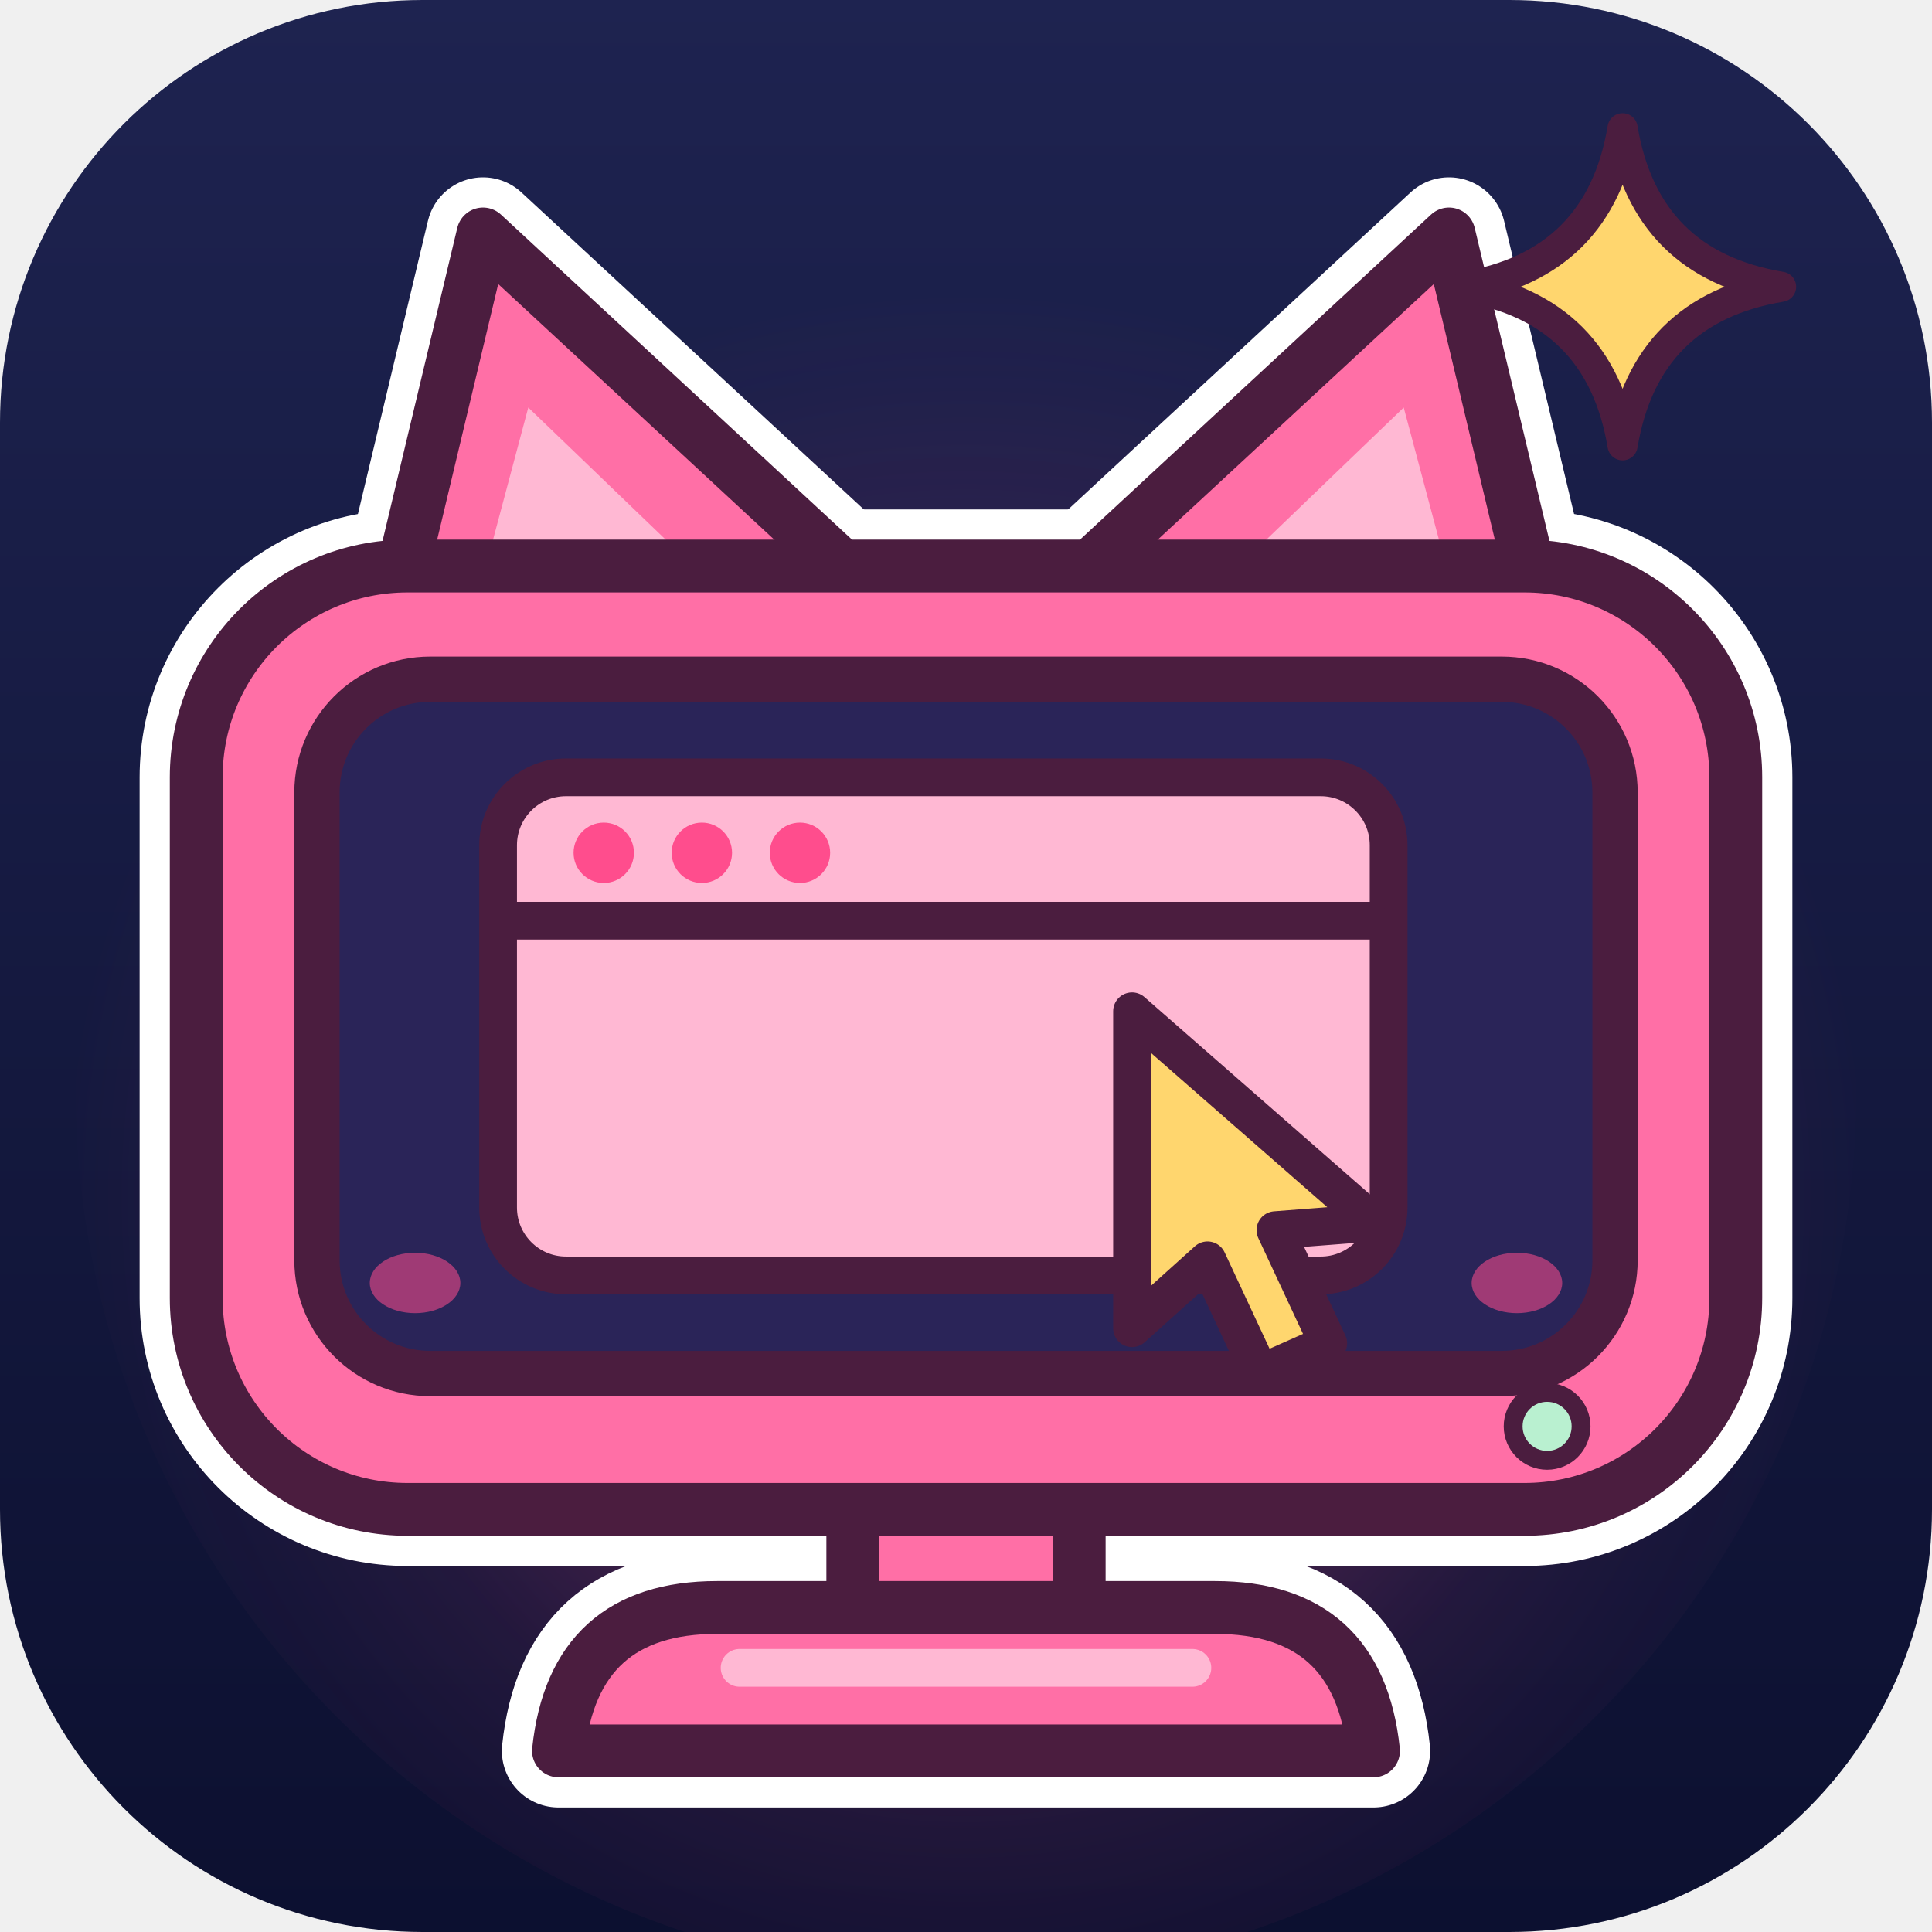
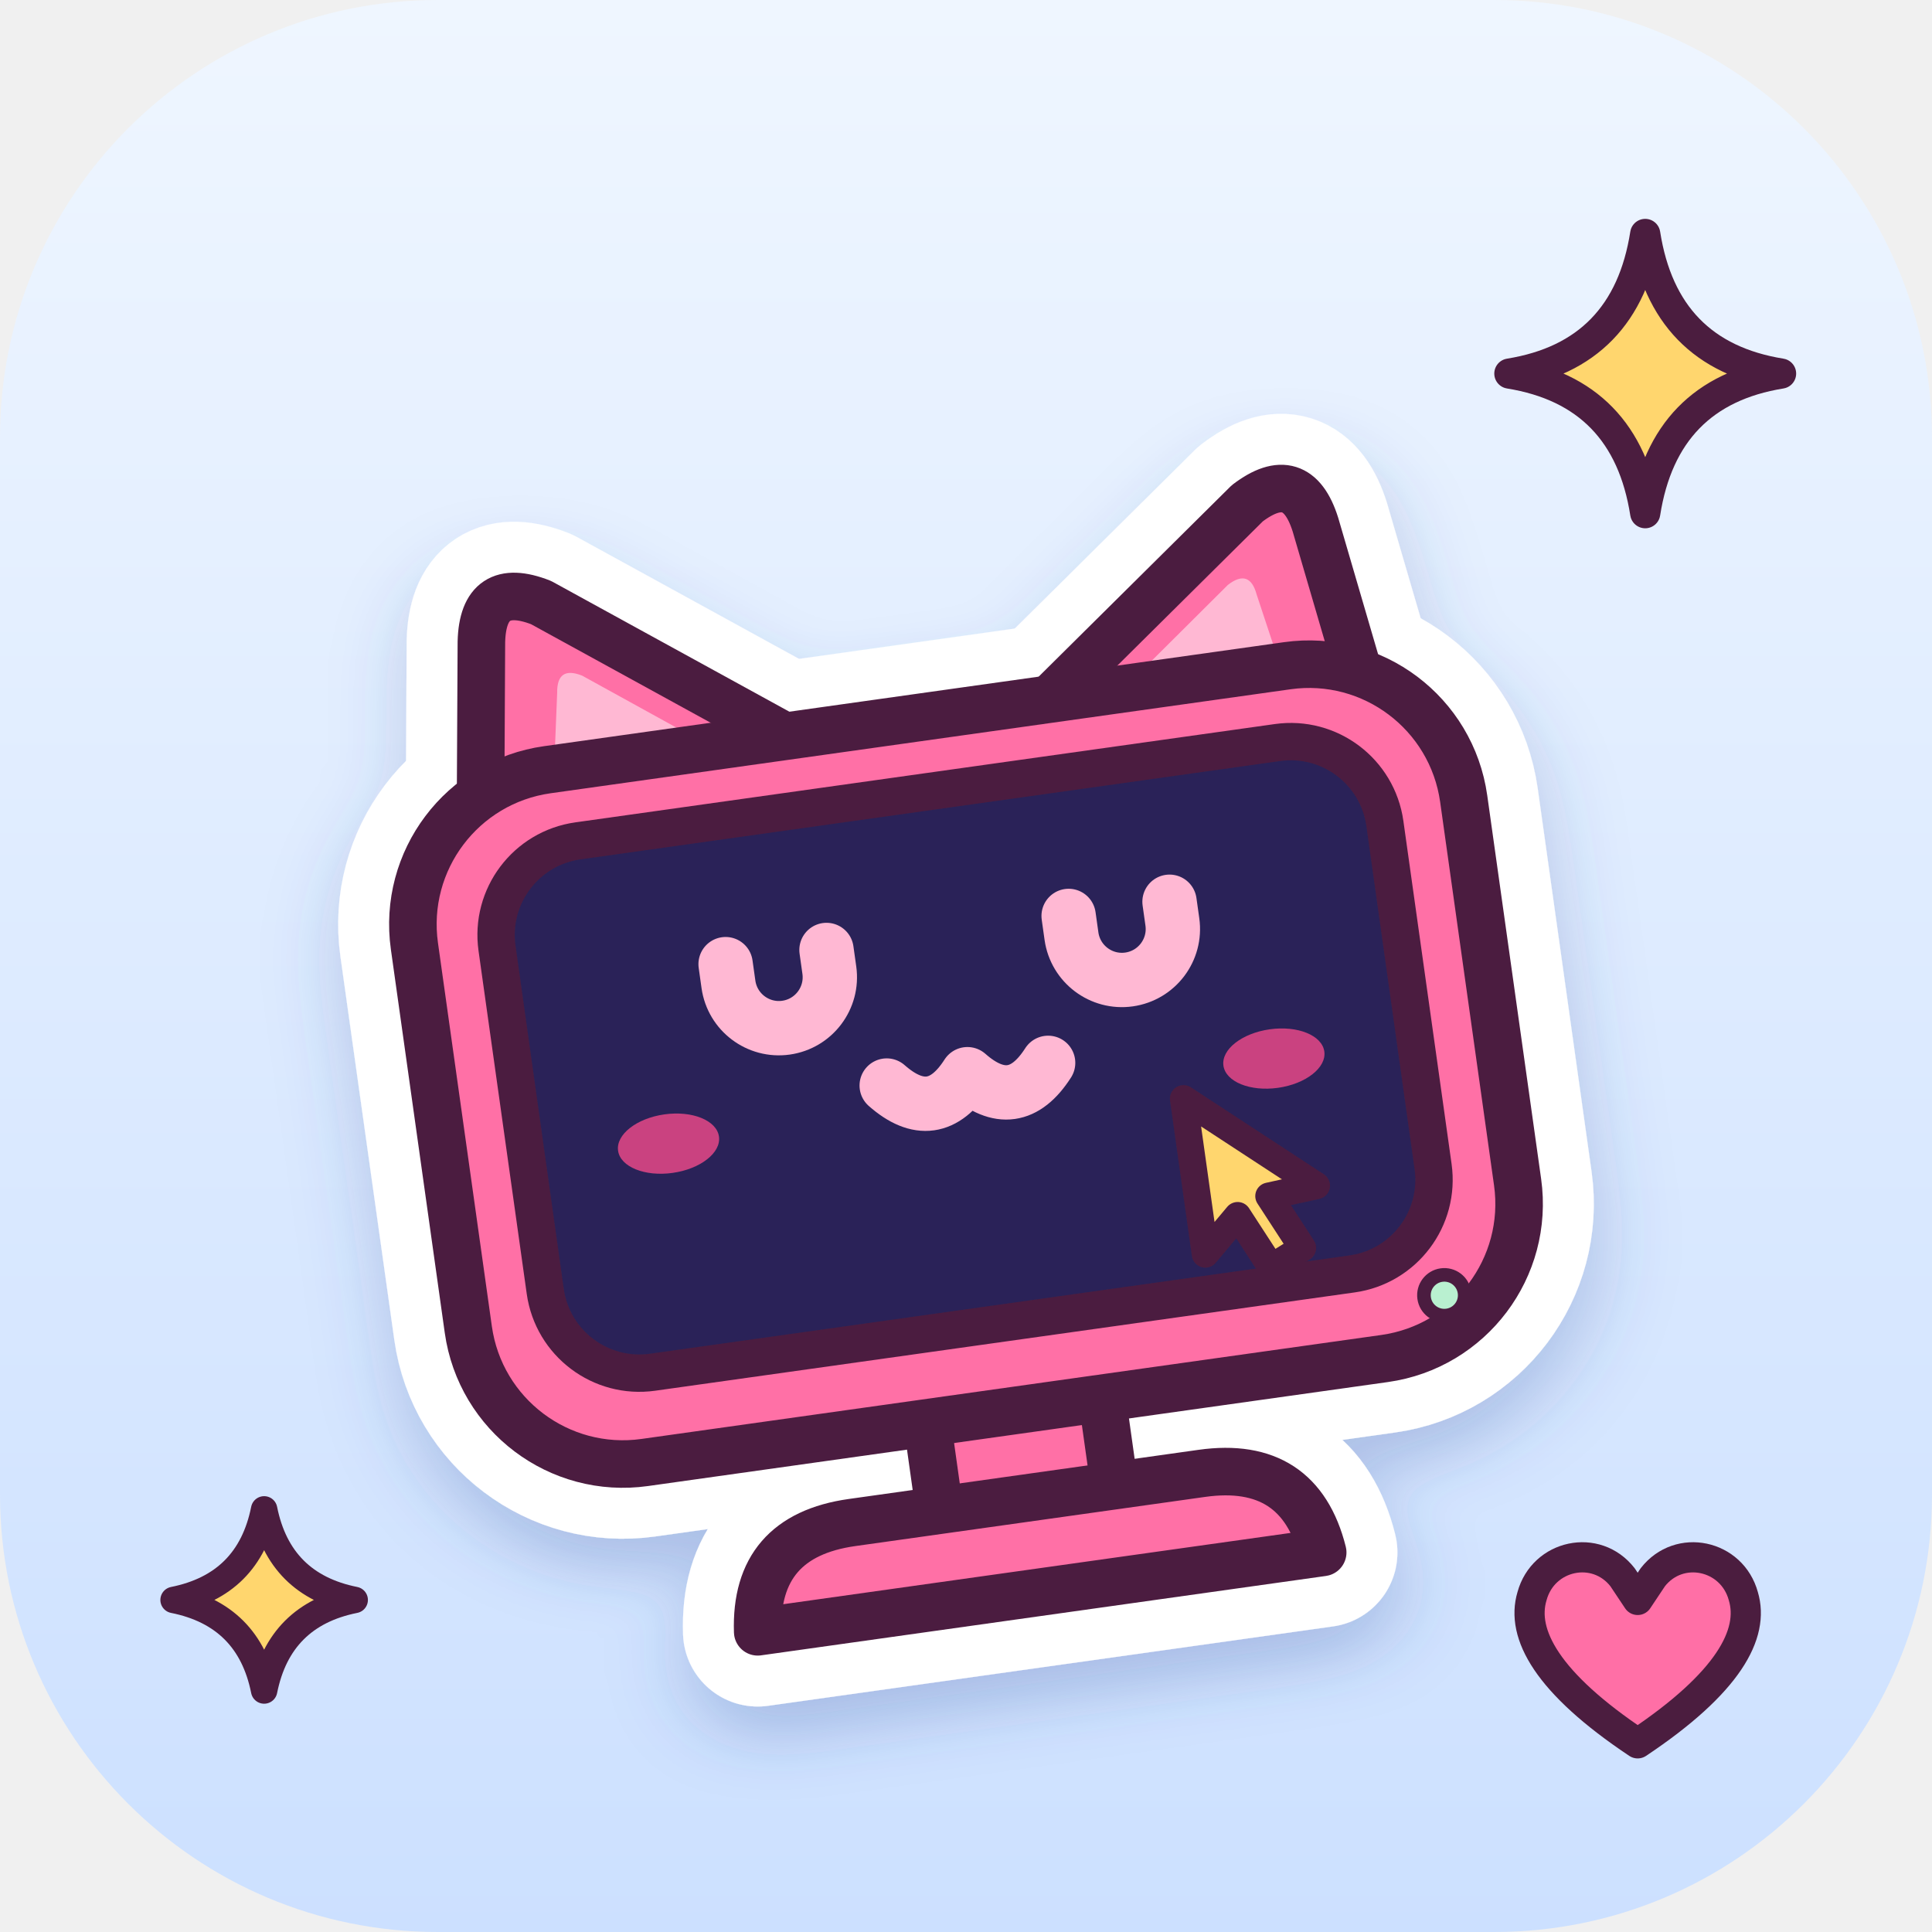
- <svg xmlns="http://www.w3.org/2000/svg" viewBox="0 0 512 512" width="512" height="512" role="img" aria-label="UwURDP app icon: a monitor with cat ears on a little stand, showing a remote window and a mouse pointer">
+ <svg xmlns="http://www.w3.org/2000/svg" viewBox="0 0 512 512" width="512" height="512" role="img" aria-label="UwURDP app icon: Nyu as a monitor on a stand, with cat ears, on a sky-blue tile">
  <defs>
-     <linearGradient id="tile" x1="0" y1="0" x2="0" y2="1">
-       <stop offset="0" stop-color="#1E2350" />
-       <stop offset="1" stop-color="#0C1030" />
+     <linearGradient id="uwu-bg" x1="0" y1="0" x2="0" y2="1">
+       <stop offset="0" stop-color="#EFF6FF" />
+       <stop offset="1" stop-color="#CCE0FF" />
    </linearGradient>
-     <radialGradient id="glow" cx="0.5" cy="0.56" r="0.5">
-       <stop offset="0" stop-color="#FF4D8D" stop-opacity="0.5" />
-       <stop offset="0.7" stop-color="#FF4D8D" stop-opacity="0.08" />
-       <stop offset="1" stop-color="#FF4D8D" stop-opacity="0" />
-     </radialGradient>
+     <filter id="uwu-shadow" x="-20%" y="-20%" width="140%" height="150%">
+       <feDropShadow dx="0" dy="10" stdDeviation="10" flood-color="#3050A0" flood-opacity="0.25" />
+     </filter>
  </defs>
-   <rect width="512" height="512" rx="112" fill="url(#tile)" />
-   <circle cx="256" cy="288" r="236" fill="url(#glow)" />
-   <g stroke-linejoin="round" stroke-linecap="round">
-     <g fill="#FFFFFF" stroke="#FFFFFF" stroke-width="30">
-       <path d="M96 196 L128 62 L236 162 Z" />
-       <path d="M416 196 L384 62 L276 162 Z" />
-       <rect x="226" y="380" width="60" height="56" />
-       <path d="M148 464 Q152 426 190 426 H322 Q360 426 364 464 Z" />
-       <rect x="52" y="150" width="408" height="250" rx="56" />
-     </g>
-     <g fill="#FF6FA6" stroke="#4B1D3F" stroke-width="14">
-       <path d="M96 196 L128 62 L236 162 Z" />
-       <path d="M416 196 L384 62 L276 162 Z" />
-     </g>
-     <path d="M124 168 L140 108 L192 158 Z" fill="#FFB8D3" />
-     <path d="M388 168 L372 108 L320 158 Z" fill="#FFB8D3" />
-     <rect x="226" y="380" width="60" height="56" fill="#FF6FA6" stroke="#4B1D3F" stroke-width="14" />
-     <path d="M148 464 Q152 426 190 426 H322 Q360 426 364 464 Z" fill="#FF6FA6" stroke="#4B1D3F" stroke-width="14" />
-     <path d="M196 442 H316" stroke="#FFB8D3" stroke-width="10" />
-     <rect x="52" y="150" width="408" height="250" rx="56" fill="#FF6FA6" stroke="#4B1D3F" stroke-width="14" />
-     <circle cx="410" cy="378" r="9" fill="#B9F0D0" stroke="#4B1D3F" stroke-width="5" />
-     <rect x="84" y="180" width="344" height="184" rx="30" fill="#2A2458" stroke="#4B1D3F" stroke-width="12" />
-     <rect x="132" y="206" width="236" height="132" rx="18" fill="#FFB8D3" stroke="#4B1D3F" stroke-width="10" />
-     <path d="M137 244 H363" stroke="#4B1D3F" stroke-width="10" />
-     <g fill="#FF4D8D">
-       <circle cx="160" cy="226" r="8" />
-       <circle cx="186" cy="226" r="8" />
-       <circle cx="212" cy="226" r="8" />
-     </g>
-     <path d="M300 268 L300 352 L320 334 L334 364 L352 356 L338 326 L364 324 Z" fill="#FFD66E" stroke="#4B1D3F" stroke-width="10" />
-     <g fill="#FF4D8D" opacity="0.55">
-       <ellipse cx="110" cy="340" rx="12" ry="8" />
-       <ellipse cx="402" cy="340" rx="12" ry="8" />
+   <rect width="512" height="512" rx="116" fill="url(#uwu-bg)" />
+   <g transform="translate(256 282) rotate(-8) scale(0.9) translate(-256 -243)">
+     <g filter="url(#uwu-shadow)">
+       <g stroke-linecap="round" stroke-linejoin="round">
+         <g fill="#FFFFFF" stroke="#FFFFFF" stroke-width="44">
+           <path d="M118 196 L132 100 Q135 82 151 91 L230 150 Z" />
+           <path d="M394 196 L380 100 Q377 82 361 91 L282 150 Z" />
+           <rect x="230" y="330" width="52" height="46" />
+           <path d="M172 400 Q175 372 204 372 H308 Q337 372 340 400 Z" />
+           <rect x="100" y="140" width="312" height="206" rx="46" />
+         </g>
+         <g fill="#FF6FA6" stroke="#4B1D3F" stroke-width="14">
+           <path d="M118 196 L132 100 Q135 82 151 91 L230 150 Z" />
+           <path d="M394 196 L380 100 Q377 82 361 91 L282 150 Z" />
+           <rect x="230" y="330" width="52" height="46" />
+           <path d="M172 400 Q175 372 204 372 H308 Q337 372 340 400 Z" />
+         </g>
+         <g fill="#FFB8D3">
+           <path d="M148 140 L152 118 Q153 110 160 114 L192 138 Z" />
+           <path d="M364 140 L360 118 Q359 110 352 114 L320 138 Z" />
+         </g>
+         <g fill="#FF6FA6" stroke="#4B1D3F" stroke-width="14">
+           <rect x="100" y="140" width="312" height="206" rx="46" />
+         </g>
+         <circle cx="386" cy="330" r="6" fill="#B9F0D0" stroke="#4B1D3F" stroke-width="4" />
+         <rect x="124" y="162" width="264" height="158" rx="28" fill="#2A2458" stroke="#4B1D3F" stroke-width="11" />
+         <g fill="none" stroke="#FFB8D3" stroke-width="16">
+           <path d="M190 204 v6 a15 15 0 0 0 30 0 v-6" />
+           <path d="M292 204 v6 a15 15 0 0 0 30 0 v-6" />
+           <path d="M232 246 q12 14 24 0 q12 14 24 0" />
+         </g>
+         <g fill="#FF4D8D" opacity="0.75">
+           <ellipse cx="166" cy="254" rx="15" ry="8.7" />
+           <ellipse cx="346" cy="254" rx="15" ry="8.7" />
+         </g>
+         <path transform="translate(318 262) scale(0.55)" d="M0 0 L0 84 L20 66 L34 96 L52 88 L38 58 L64 56 Z" fill="#FFD66E" stroke="#4B1D3F" stroke-width="14.545" stroke-linejoin="round" />
+       </g>
    </g>
  </g>
-   <path d="M430 34 Q436 70 472 76 Q436 82 430 118 Q424 82 388 76 Q424 70 430 34Z" fill="#FFD66E" stroke="#4B1D3F" stroke-width="8" stroke-linejoin="round" />
+   <g stroke="#4B1D3F" stroke-linejoin="round">
+     <path d="M436 62 Q441 94 472 99 Q441 104 436 136 Q431 104 400 99 Q431 94 436 62Z" fill="#FFD66E" stroke-width="8" />
+     <path d="M434 462 C410 446 403 433 406 423 C409 412 423 409 430 418 L434 424 L438 418 C445 409 459 412 462 423 C465 433 458 446 434 462Z" fill="#FF6FA6" stroke-width="8" />
+     <path d="M70 400 Q74 420 94 424 Q74 428 70 448 Q66 428 46 424 Q66 420 70 400Z" fill="#FFD66E" stroke-width="7" />
+   </g>
</svg>
